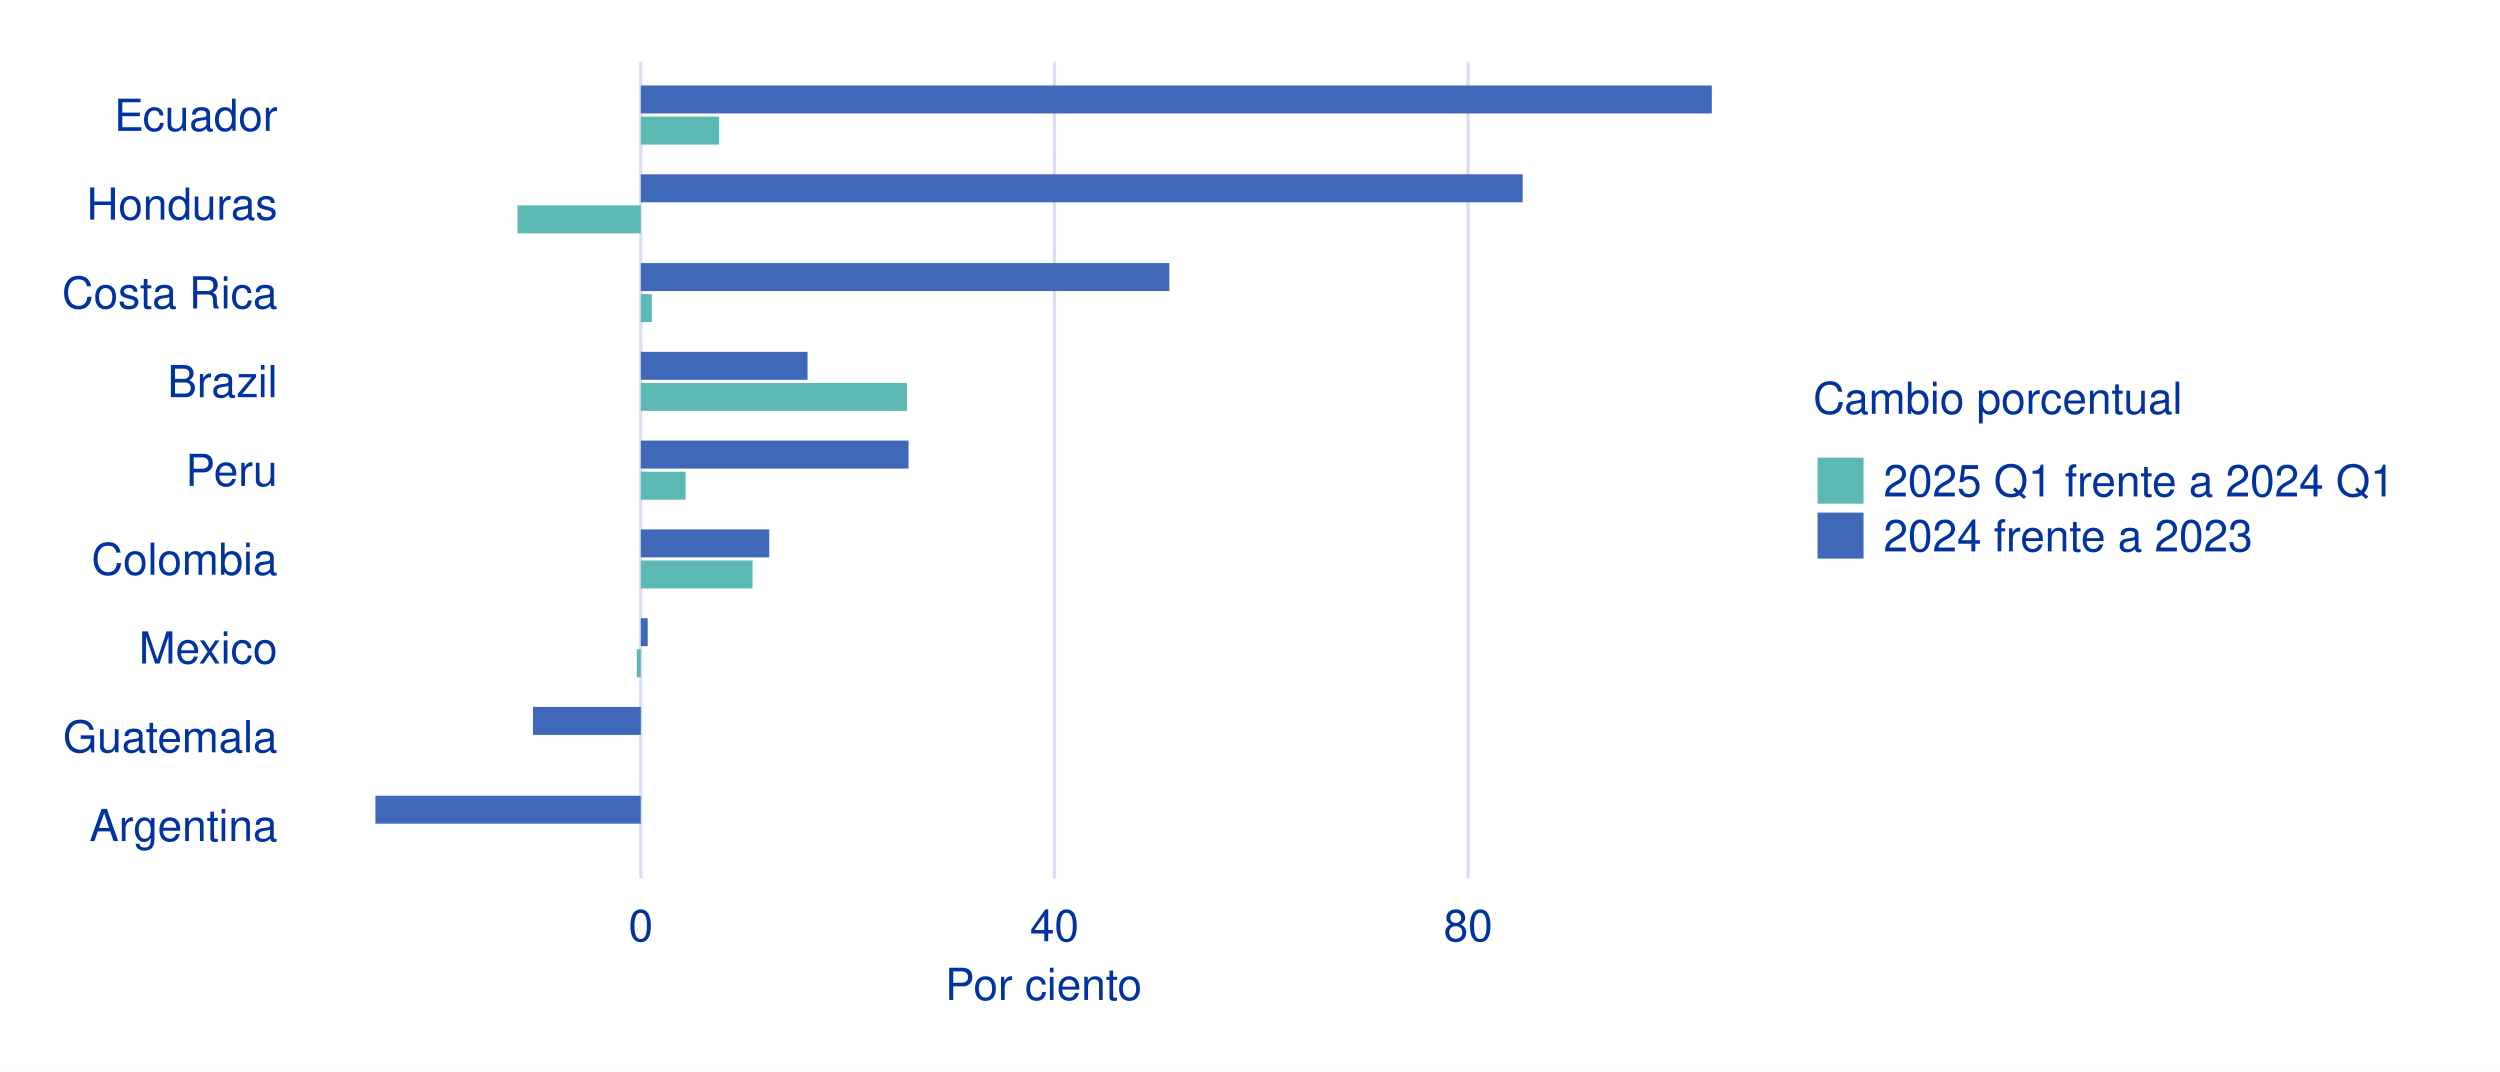
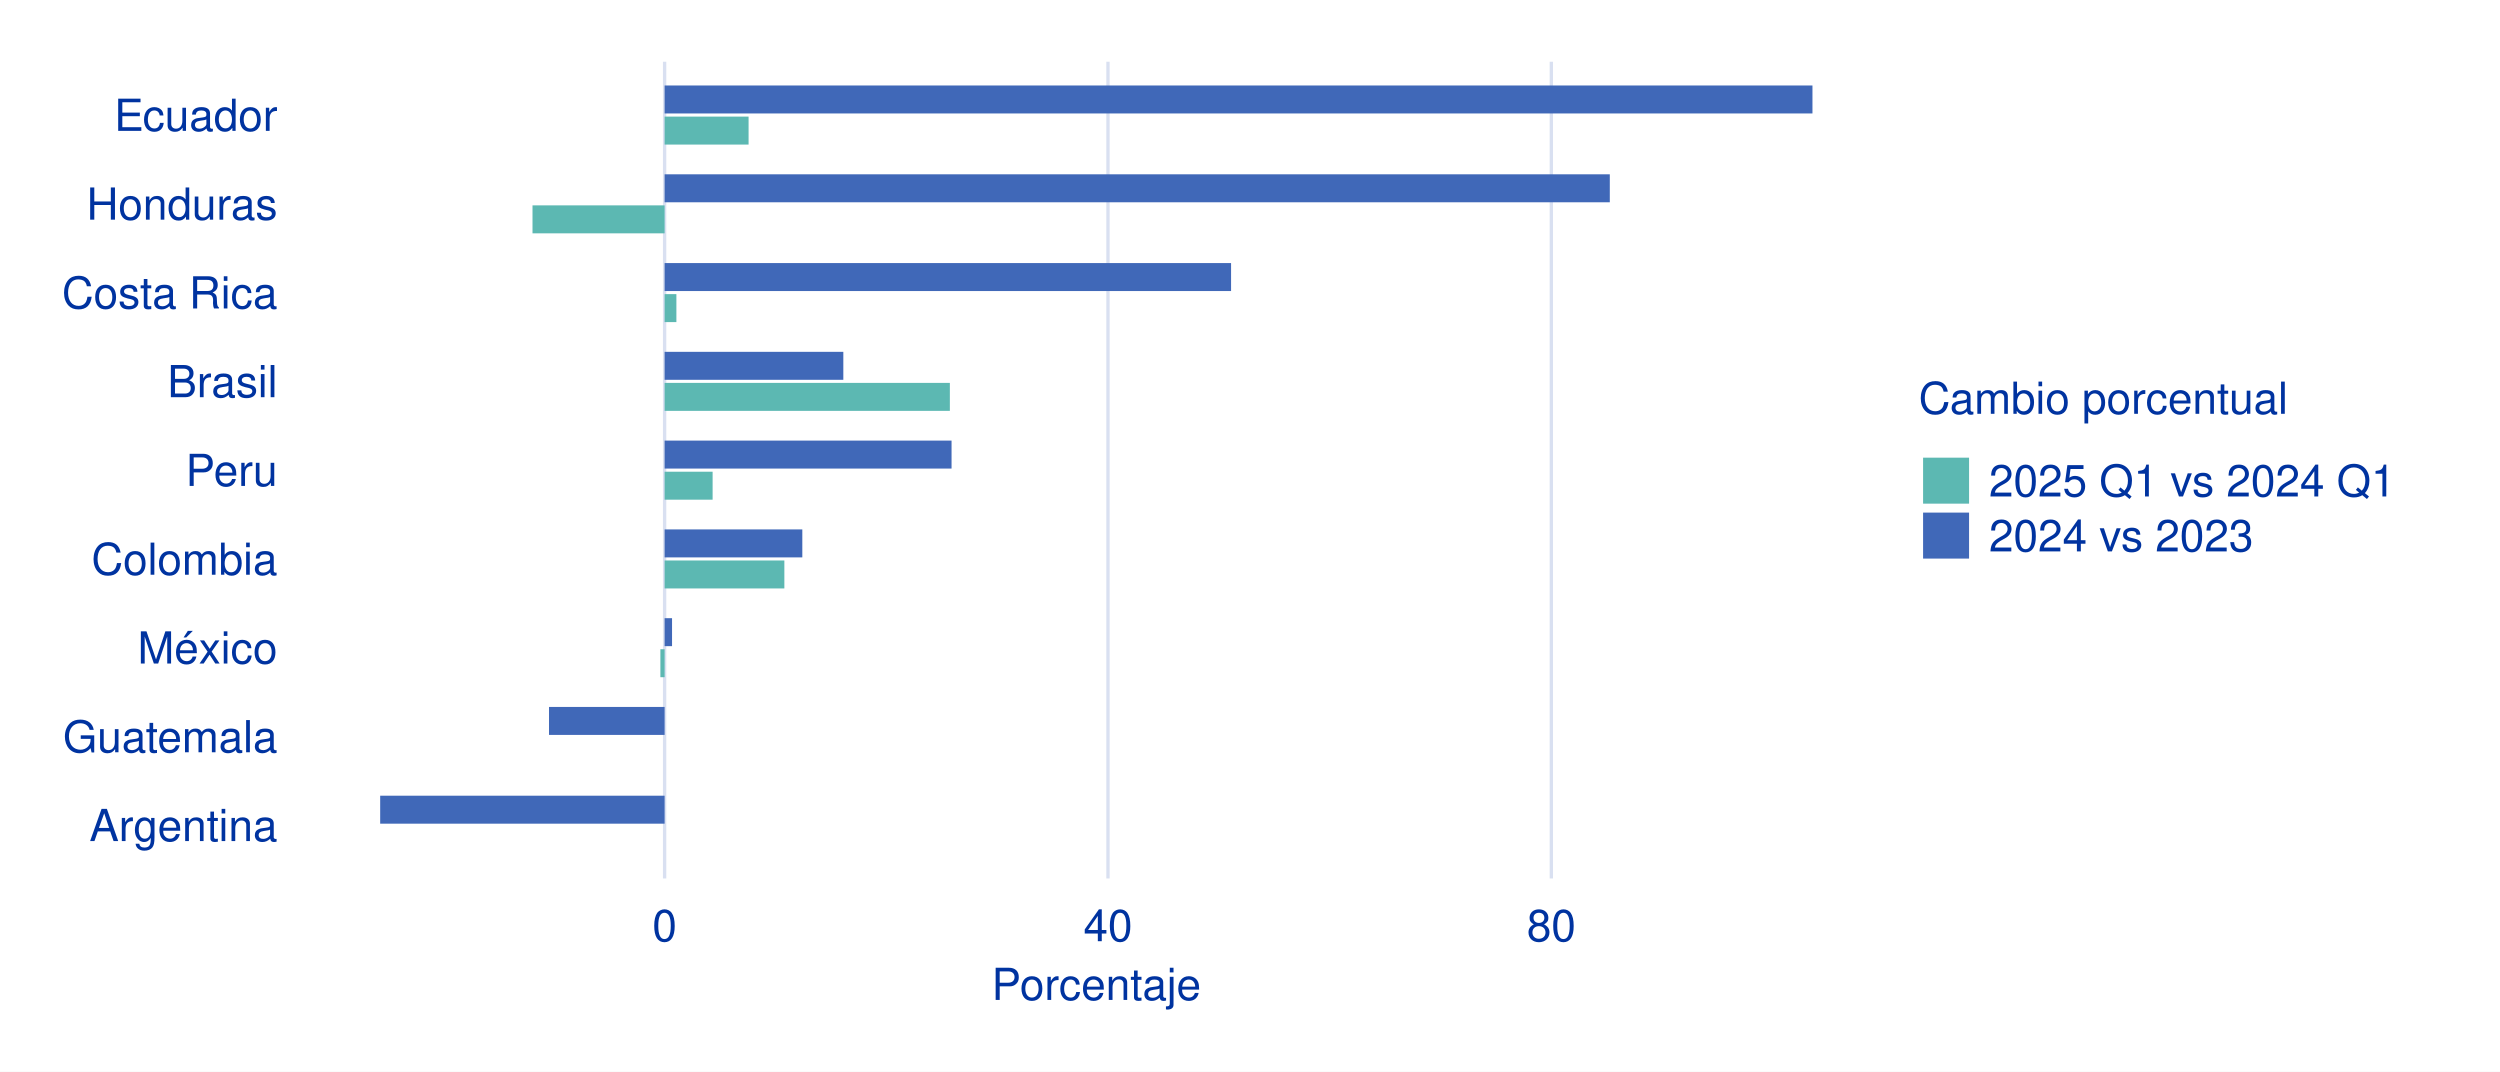
<svg xmlns="http://www.w3.org/2000/svg" class="svglite" width="396.85pt" height="170.08pt" viewBox="0 0 396.85 170.08">
  <defs>
    <style type="text/css">
    .svglite line, .svglite polyline, .svglite polygon, .svglite path, .svglite rect, .svglite circle {
      fill: none;
      stroke: #000000;
      stroke-linecap: round;
      stroke-linejoin: round;
      stroke-miterlimit: 10.00;
    }
    .svglite text {
      white-space: pre;
    }
  </style>
  </defs>
  <rect width="100%" height="100%" style="stroke: none; fill: #FFFFFF;" />
  <defs>
    <clipPath id="cpMC4wMHwzOTYuODV8MC4wMHwxNzAuMDg=">
      <rect x="0.00" y="0.00" width="396.85" height="170.08" />
    </clipPath>
  </defs>
  <g clip-path="url(#cpMC4wMHwzOTYuODV8MC4wMHwxNzAuMDg=)">
    <rect x="0.00" y="0.00" width="396.85" height="170.08" style="stroke-width: 1.07; stroke: none; fill: #FFFFFF;" />
  </g>
  <defs>
-     <clipPath id="cpNDguOTl8MjgyLjMzfDkuODB8MTM5LjQ2">
-       <rect x="48.99" y="9.80" width="233.35" height="129.65" />
+     <clipPath id="cpNDguOTl8Mjk5LjA4fDkuODB8MTM5LjQ2">
+       <rect x="48.99" y="9.80" width="250.09" height="129.65" />
    </clipPath>
  </defs>
-   <g clip-path="url(#cpNDguOTl8MjgyLjMzfDkuODB8MTM5LjQ2)">
-     <polyline points="101.72,139.46 101.72,9.80 " style="stroke-width: 0.53; stroke: #D9E0F1; stroke-linecap: butt;" />
-     <polyline points="167.38,139.46 167.38,9.80 " style="stroke-width: 0.53; stroke: #D9E0F1; stroke-linecap: butt;" />
-     <polyline points="233.05,139.46 233.05,9.80 " style="stroke-width: 0.53; stroke: #D9E0F1; stroke-linecap: butt;" />
-     <rect x="101.72" y="131.25" width="0.00" height="4.44" style="stroke-width: 1.07; stroke: none; stroke-linecap: butt; stroke-linejoin: miter; fill: #5CB8B2;" />
-     <rect x="59.59" y="126.31" width="42.12" height="4.44" style="stroke-width: 1.07; stroke: none; stroke-linecap: butt; stroke-linejoin: miter; fill: #4068B8;" />
-     <rect x="101.72" y="117.15" width="0.00" height="4.44" style="stroke-width: 1.07; stroke: none; stroke-linecap: butt; stroke-linejoin: miter; fill: #5CB8B2;" />
-     <rect x="84.60" y="112.22" width="17.12" height="4.44" style="stroke-width: 1.07; stroke: none; stroke-linecap: butt; stroke-linejoin: miter; fill: #4068B8;" />
-     <rect x="101.09" y="103.06" width="0.63" height="4.44" style="stroke-width: 1.07; stroke: none; stroke-linecap: butt; stroke-linejoin: miter; fill: #5CB8B2;" />
-     <rect x="101.72" y="98.13" width="1.10" height="4.44" style="stroke-width: 1.07; stroke: none; stroke-linecap: butt; stroke-linejoin: miter; fill: #4068B8;" />
-     <rect x="101.72" y="88.97" width="17.74" height="4.44" style="stroke-width: 1.07; stroke: none; stroke-linecap: butt; stroke-linejoin: miter; fill: #5CB8B2;" />
-     <rect x="101.72" y="84.04" width="20.39" height="4.44" style="stroke-width: 1.07; stroke: none; stroke-linecap: butt; stroke-linejoin: miter; fill: #4068B8;" />
-     <rect x="101.72" y="74.88" width="7.11" height="4.44" style="stroke-width: 1.07; stroke: none; stroke-linecap: butt; stroke-linejoin: miter; fill: #5CB8B2;" />
-     <rect x="101.72" y="69.94" width="42.50" height="4.44" style="stroke-width: 1.07; stroke: none; stroke-linecap: butt; stroke-linejoin: miter; fill: #4068B8;" />
-     <rect x="101.72" y="60.78" width="42.25" height="4.44" style="stroke-width: 1.07; stroke: none; stroke-linecap: butt; stroke-linejoin: miter; fill: #5CB8B2;" />
-     <rect x="101.72" y="55.85" width="26.47" height="4.44" style="stroke-width: 1.07; stroke: none; stroke-linecap: butt; stroke-linejoin: miter; fill: #4068B8;" />
-     <rect x="101.72" y="46.69" width="1.75" height="4.44" style="stroke-width: 1.07; stroke: none; stroke-linecap: butt; stroke-linejoin: miter; fill: #5CB8B2;" />
-     <rect x="101.72" y="41.76" width="83.90" height="4.44" style="stroke-width: 1.07; stroke: none; stroke-linecap: butt; stroke-linejoin: miter; fill: #4068B8;" />
-     <rect x="82.15" y="32.60" width="19.56" height="4.44" style="stroke-width: 1.07; stroke: none; stroke-linecap: butt; stroke-linejoin: miter; fill: #5CB8B2;" />
-     <rect x="101.72" y="27.67" width="139.99" height="4.44" style="stroke-width: 1.07; stroke: none; stroke-linecap: butt; stroke-linejoin: miter; fill: #4068B8;" />
-     <rect x="101.72" y="18.51" width="12.44" height="4.44" style="stroke-width: 1.07; stroke: none; stroke-linecap: butt; stroke-linejoin: miter; fill: #5CB8B2;" />
-     <rect x="101.72" y="13.57" width="170.01" height="4.44" style="stroke-width: 1.07; stroke: none; stroke-linecap: butt; stroke-linejoin: miter; fill: #4068B8;" />
+   <g clip-path="url(#cpNDguOTl8Mjk5LjA4fDkuODB8MTM5LjQ2)">
+     <polyline points="105.50,139.46 105.50,9.80 " style="stroke-width: 0.53; stroke: #D9E0F1; stroke-linecap: butt;" />
+     <polyline points="175.88,139.46 175.88,9.80 " style="stroke-width: 0.53; stroke: #D9E0F1; stroke-linecap: butt;" />
+     <polyline points="246.26,139.46 246.26,9.80 " style="stroke-width: 0.53; stroke: #D9E0F1; stroke-linecap: butt;" />
+     <rect x="105.50" y="131.25" width="0.00" height="4.44" style="stroke-width: 1.07; stroke: none; stroke-linecap: butt; stroke-linejoin: miter; fill: #5CB8B2;" />
+     <rect x="60.35" y="126.31" width="45.15" height="4.44" style="stroke-width: 1.07; stroke: none; stroke-linecap: butt; stroke-linejoin: miter; fill: #4068B8;" />
+     <rect x="105.50" y="117.15" width="0.00" height="4.44" style="stroke-width: 1.07; stroke: none; stroke-linecap: butt; stroke-linejoin: miter; fill: #5CB8B2;" />
+     <rect x="87.15" y="112.22" width="18.35" height="4.44" style="stroke-width: 1.07; stroke: none; stroke-linecap: butt; stroke-linejoin: miter; fill: #4068B8;" />
+     <rect x="104.83" y="103.06" width="0.67" height="4.44" style="stroke-width: 1.07; stroke: none; stroke-linecap: butt; stroke-linejoin: miter; fill: #5CB8B2;" />
+     <rect x="105.50" y="98.13" width="1.18" height="4.44" style="stroke-width: 1.07; stroke: none; stroke-linecap: butt; stroke-linejoin: miter; fill: #4068B8;" />
+     <rect x="105.50" y="88.97" width="19.01" height="4.44" style="stroke-width: 1.07; stroke: none; stroke-linecap: butt; stroke-linejoin: miter; fill: #5CB8B2;" />
+     <rect x="105.50" y="84.04" width="21.86" height="4.44" style="stroke-width: 1.07; stroke: none; stroke-linecap: butt; stroke-linejoin: miter; fill: #4068B8;" />
+     <rect x="105.50" y="74.88" width="7.62" height="4.44" style="stroke-width: 1.07; stroke: none; stroke-linecap: butt; stroke-linejoin: miter; fill: #5CB8B2;" />
+     <rect x="105.50" y="69.94" width="45.55" height="4.44" style="stroke-width: 1.07; stroke: none; stroke-linecap: butt; stroke-linejoin: miter; fill: #4068B8;" />
+     <rect x="105.50" y="60.78" width="45.28" height="4.44" style="stroke-width: 1.07; stroke: none; stroke-linecap: butt; stroke-linejoin: miter; fill: #5CB8B2;" />
+     <rect x="105.50" y="55.85" width="28.37" height="4.44" style="stroke-width: 1.07; stroke: none; stroke-linecap: butt; stroke-linejoin: miter; fill: #4068B8;" />
+     <rect x="105.50" y="46.69" width="1.87" height="4.44" style="stroke-width: 1.07; stroke: none; stroke-linecap: butt; stroke-linejoin: miter; fill: #5CB8B2;" />
+     <rect x="105.50" y="41.76" width="89.92" height="4.44" style="stroke-width: 1.07; stroke: none; stroke-linecap: butt; stroke-linejoin: miter; fill: #4068B8;" />
+     <rect x="84.53" y="32.60" width="20.97" height="4.44" style="stroke-width: 1.07; stroke: none; stroke-linecap: butt; stroke-linejoin: miter; fill: #5CB8B2;" />
+     <rect x="105.50" y="27.67" width="150.04" height="4.44" style="stroke-width: 1.07; stroke: none; stroke-linecap: butt; stroke-linejoin: miter; fill: #4068B8;" />
+     <rect x="105.50" y="18.51" width="13.33" height="4.44" style="stroke-width: 1.07; stroke: none; stroke-linecap: butt; stroke-linejoin: miter; fill: #5CB8B2;" />
+     <rect x="105.50" y="13.57" width="182.21" height="4.44" style="stroke-width: 1.07; stroke: none; stroke-linecap: butt; stroke-linejoin: miter; fill: #4068B8;" />
  </g>
  <g clip-path="url(#cpMC4wMHwzOTYuODV8MC4wMHwxNzAuMDg=)">
    <text x="44.05" y="133.51" text-anchor="end" style="font-size: 7.00px;fill: #0033A0; font-family: &quot;Helvetica&quot;;" textLength="29.97px" lengthAdjust="spacingAndGlyphs">Argentina</text>
    <text x="44.05" y="119.42" text-anchor="end" style="font-size: 7.00px;fill: #0033A0; font-family: &quot;Helvetica&quot;;" textLength="34.25px" lengthAdjust="spacingAndGlyphs">Guatemala</text>
-     <text x="44.05" y="105.33" text-anchor="end" style="font-size: 7.00px;fill: #0033A0; font-family: &quot;Helvetica&quot;;" textLength="22.18px" lengthAdjust="spacingAndGlyphs">Mexico</text>
+     <text x="44.05" y="105.33" text-anchor="end" style="font-size: 7.00px;fill: #0033A0; font-family: &quot;Helvetica&quot;;" textLength="22.18px" lengthAdjust="spacingAndGlyphs">México</text>
    <text x="44.05" y="91.24" text-anchor="end" style="font-size: 7.00px;fill: #0033A0; font-family: &quot;Helvetica&quot;;" textLength="29.58px" lengthAdjust="spacingAndGlyphs">Colombia</text>
    <text x="44.05" y="77.14" text-anchor="end" style="font-size: 7.00px;fill: #0033A0; font-family: &quot;Helvetica&quot;;" textLength="14.79px" lengthAdjust="spacingAndGlyphs">Peru</text>
-     <text x="44.05" y="63.05" text-anchor="end" style="font-size: 7.00px;fill: #0033A0; font-family: &quot;Helvetica&quot;;" textLength="17.50px" lengthAdjust="spacingAndGlyphs">Brazil</text>
+     <text x="44.05" y="63.05" text-anchor="end" style="font-size: 7.00px;fill: #0033A0; font-family: &quot;Helvetica&quot;;" textLength="17.50px" lengthAdjust="spacingAndGlyphs">Brasil</text>
    <text x="44.05" y="48.96" text-anchor="end" style="font-size: 7.00px;fill: #0033A0; font-family: &quot;Helvetica&quot;;" textLength="34.24px" lengthAdjust="spacingAndGlyphs">Costa Rica</text>
    <text x="44.05" y="34.87" text-anchor="end" style="font-size: 7.00px;fill: #0033A0; font-family: &quot;Helvetica&quot;;" textLength="30.36px" lengthAdjust="spacingAndGlyphs">Honduras</text>
    <text x="44.05" y="20.77" text-anchor="end" style="font-size: 7.00px;fill: #0033A0; font-family: &quot;Helvetica&quot;;" textLength="26.08px" lengthAdjust="spacingAndGlyphs">Ecuador</text>
-     <text x="101.72" y="149.41" text-anchor="middle" style="font-size: 7.00px;fill: #0033A0; font-family: &quot;Helvetica&quot;;" textLength="3.90px" lengthAdjust="spacingAndGlyphs">0</text>
-     <text x="167.38" y="149.41" text-anchor="middle" style="font-size: 7.00px;fill: #0033A0; font-family: &quot;Helvetica&quot;;" textLength="7.79px" lengthAdjust="spacingAndGlyphs">40</text>
-     <text x="233.05" y="149.41" text-anchor="middle" style="font-size: 7.00px;fill: #0033A0; font-family: &quot;Helvetica&quot;;" textLength="7.79px" lengthAdjust="spacingAndGlyphs">80</text>
-     <text x="165.66" y="158.73" text-anchor="middle" style="font-size: 7.00px;fill: #0033A0; font-family: &quot;Helvetica&quot;;" textLength="31.52px" lengthAdjust="spacingAndGlyphs">Por ciento</text>
-     <text x="287.81" y="65.69" style="font-size: 7.00px;fill: #0033A0; font-family: &quot;Helvetica&quot;;" textLength="58.77px" lengthAdjust="spacingAndGlyphs">Cambio porcentual</text>
-     <rect x="288.52" y="72.65" width="7.30" height="7.30" style="stroke-width: 1.07; stroke: none; stroke-linecap: butt; stroke-linejoin: miter; fill: #5CB8B2;" />
-     <rect x="288.52" y="81.37" width="7.30" height="7.30" style="stroke-width: 1.07; stroke: none; stroke-linecap: butt; stroke-linejoin: miter; fill: #4068B8;" />
-     <text x="298.98" y="78.81" style="font-size: 7.00px;fill: #0033A0; font-family: &quot;Helvetica&quot;;" textLength="81.36px" lengthAdjust="spacingAndGlyphs">2025 Q1 frente a 2024 Q1</text>
-     <text x="298.98" y="87.53" style="font-size: 7.00px;fill: #0033A0; font-family: &quot;Helvetica&quot;;" textLength="58.80px" lengthAdjust="spacingAndGlyphs">2024 frente a 2023</text>
+     <text x="105.50" y="149.41" text-anchor="middle" style="font-size: 7.00px;fill: #0033A0; font-family: &quot;Helvetica&quot;;" textLength="3.90px" lengthAdjust="spacingAndGlyphs">0</text>
+     <text x="175.88" y="149.41" text-anchor="middle" style="font-size: 7.00px;fill: #0033A0; font-family: &quot;Helvetica&quot;;" textLength="7.79px" lengthAdjust="spacingAndGlyphs">40</text>
+     <text x="246.26" y="149.41" text-anchor="middle" style="font-size: 7.00px;fill: #0033A0; font-family: &quot;Helvetica&quot;;" textLength="7.79px" lengthAdjust="spacingAndGlyphs">80</text>
+     <text x="174.03" y="158.73" text-anchor="middle" style="font-size: 7.00px;fill: #0033A0; font-family: &quot;Helvetica&quot;;" textLength="33.47px" lengthAdjust="spacingAndGlyphs">Porcentaje</text>
+     <text x="304.56" y="65.69" style="font-size: 7.00px;fill: #0033A0; font-family: &quot;Helvetica&quot;;" textLength="58.77px" lengthAdjust="spacingAndGlyphs">Cambio porcentual</text>
+     <rect x="305.27" y="72.65" width="7.30" height="7.30" style="stroke-width: 1.07; stroke: none; stroke-linecap: butt; stroke-linejoin: miter; fill: #5CB8B2;" />
+     <rect x="305.27" y="81.37" width="7.30" height="7.30" style="stroke-width: 1.07; stroke: none; stroke-linecap: butt; stroke-linejoin: miter; fill: #4068B8;" />
+     <text x="315.73" y="78.81" style="font-size: 7.00px;fill: #0033A0; font-family: &quot;Helvetica&quot;;" textLength="64.61px" lengthAdjust="spacingAndGlyphs">2025 Q1 vs 2024 Q1</text>
+     <text x="315.73" y="87.53" style="font-size: 7.00px;fill: #0033A0; font-family: &quot;Helvetica&quot;;" textLength="42.05px" lengthAdjust="spacingAndGlyphs">2024 vs 2023</text>
  </g>
</svg>
